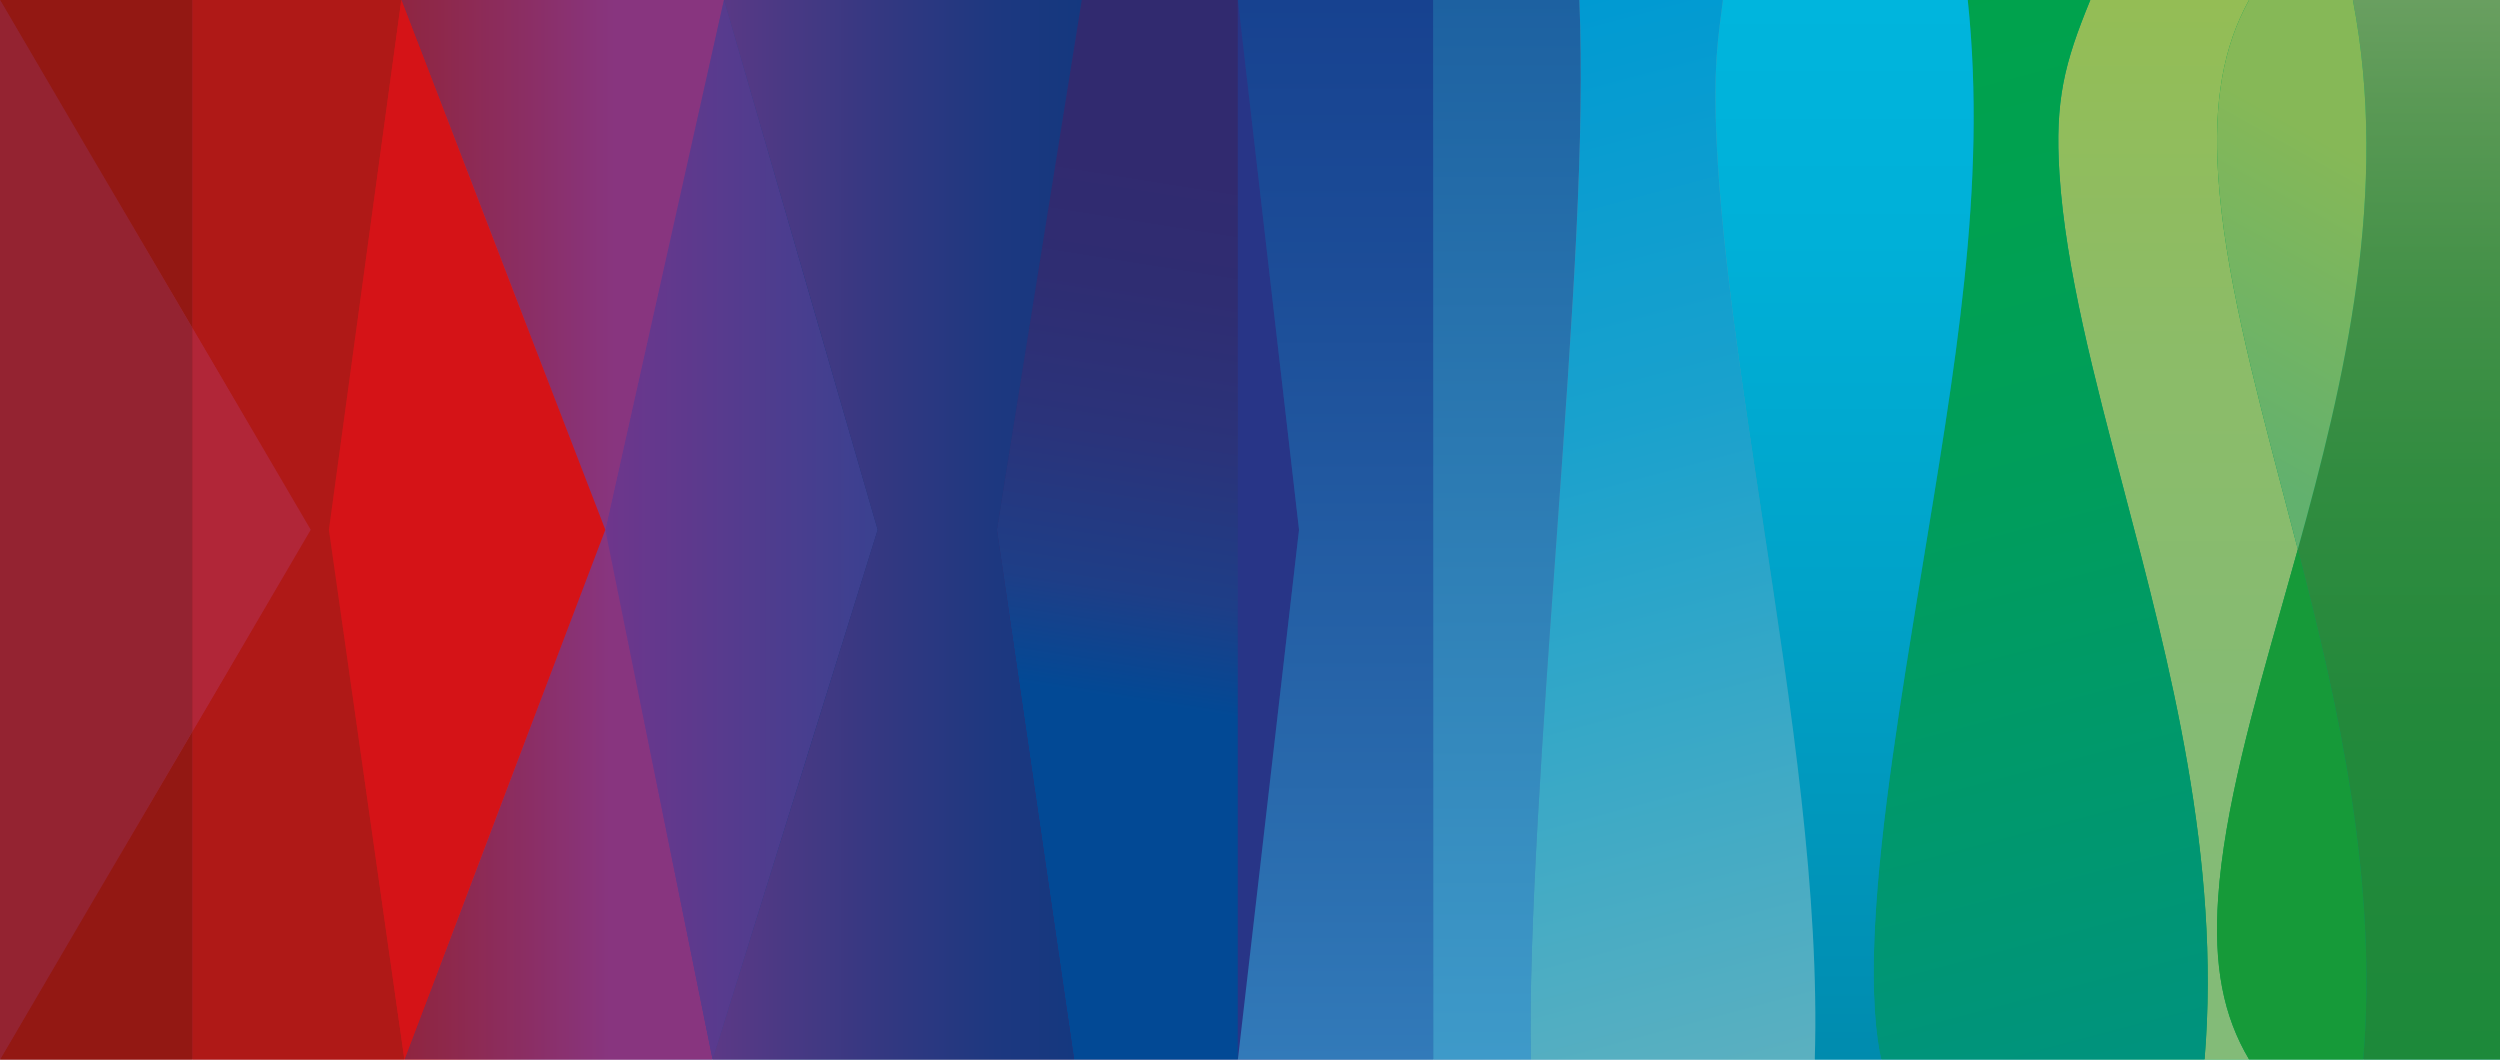
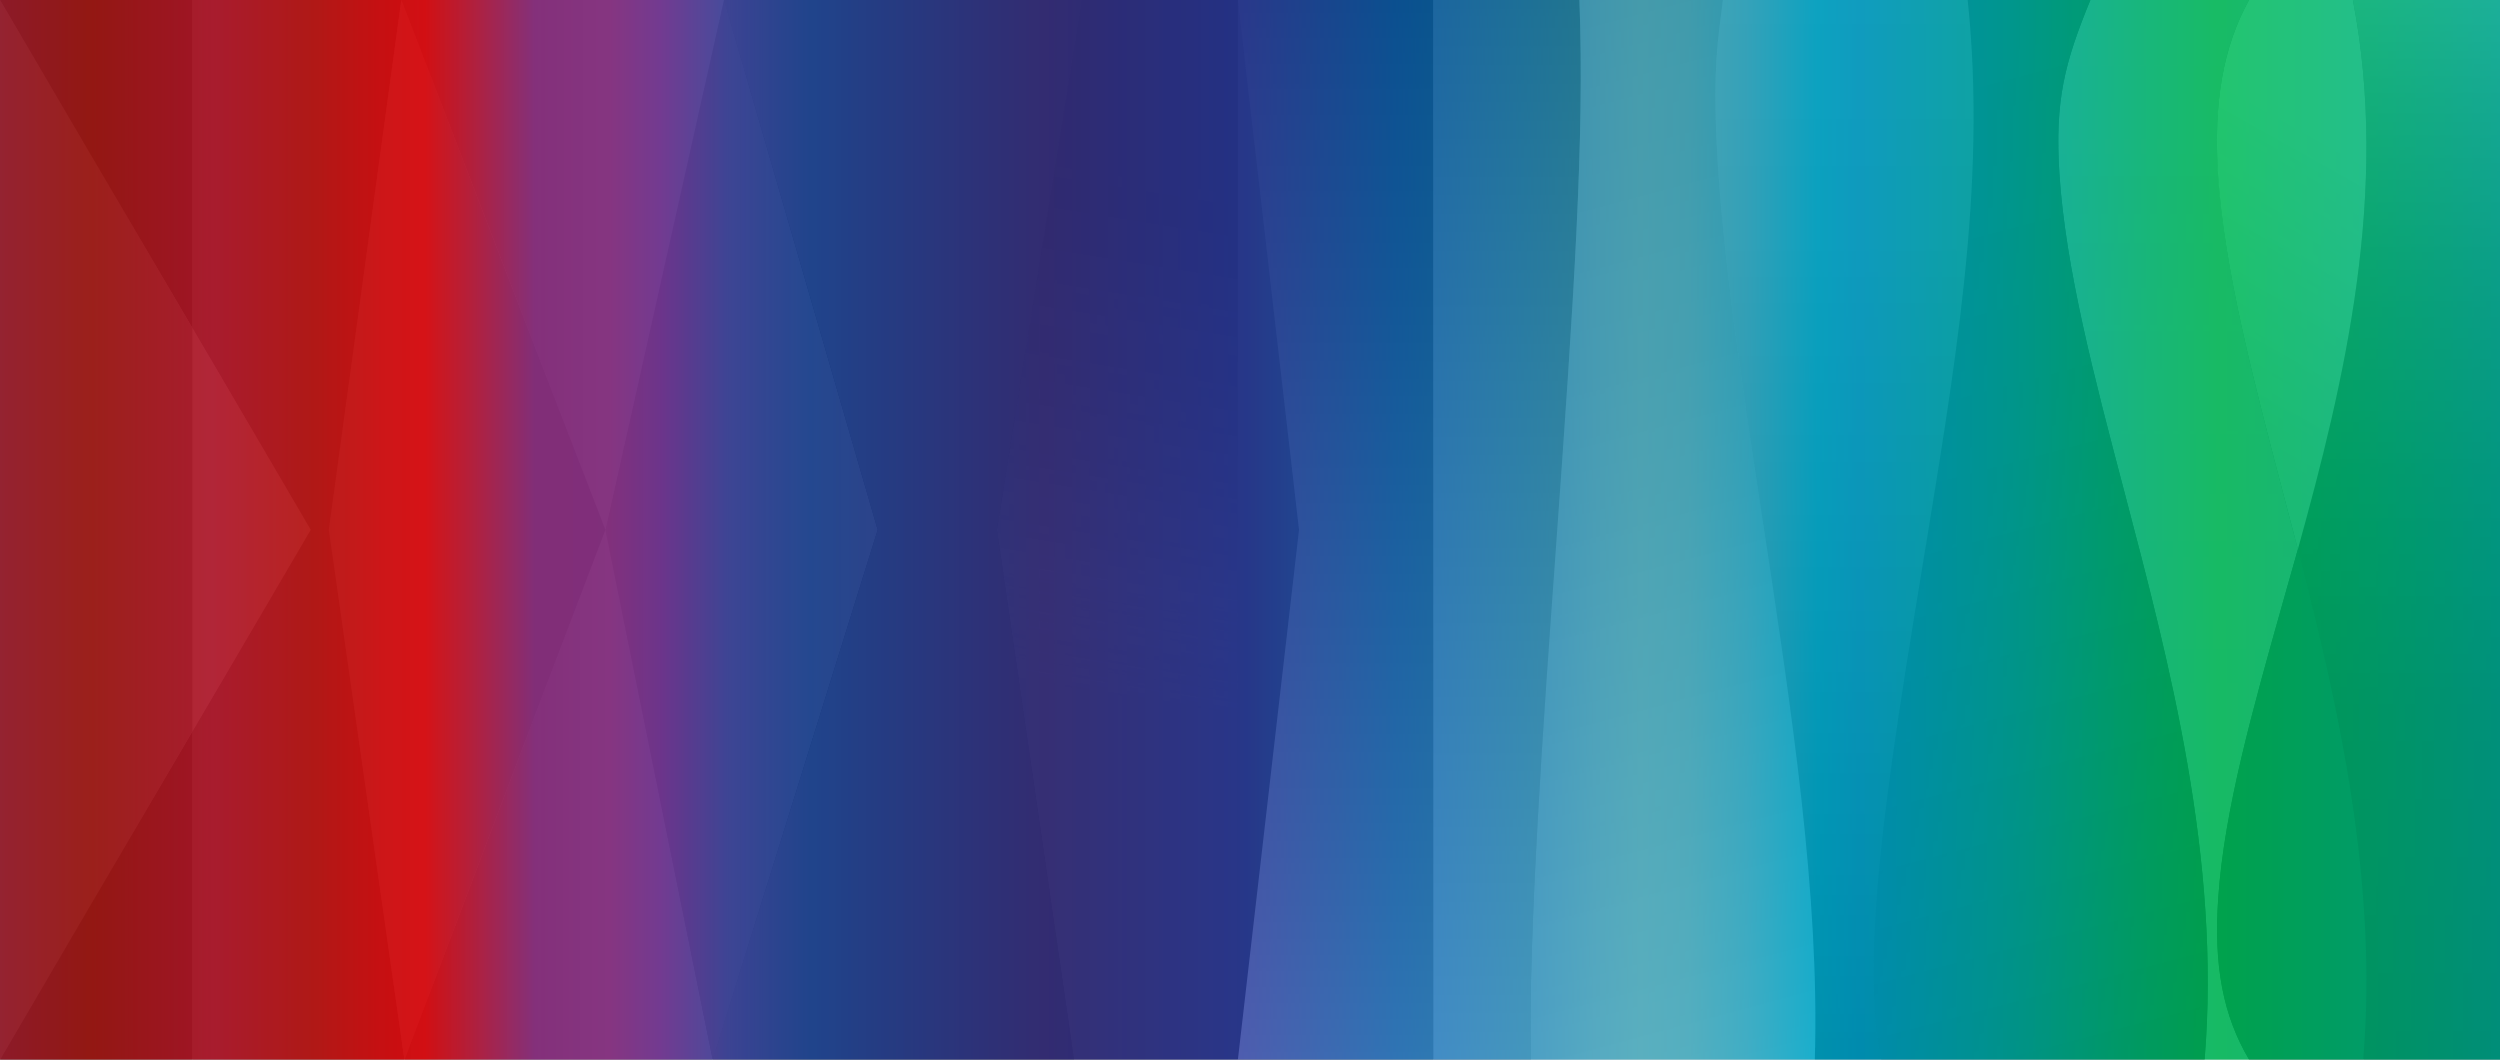
- <svg xmlns="http://www.w3.org/2000/svg" version="1.1" id="BOSCH_SUPERGRAPHIC_A3_4C" x="0px" y="0px" viewBox="0 0 1300 550.951" style="enable-background:new 0 0 1300 550.951;" xml:space="preserve">
-   <g>
-     <linearGradient id="SVGID_1_" gradientUnits="userSpaceOnUse" x1="0" y1="275.476" x2="1300" y2="275.476">
-       <stop offset="0" style="stop-color:#942331" />
-       <stop offset="0.036" style="stop-color:#931813" />
-       <stop offset="0.085" style="stop-color:#B12638" />
-       <stop offset="0.124" style="stop-color:#AF1917" />
-       <stop offset="0.126" style="stop-color:#B11917" />
-       <stop offset="0.153" style="stop-color:#CB1517" />
-       <stop offset="0.17" style="stop-color:#D51317" />
-       <stop offset="0.175" style="stop-color:#CE1B24" />
-       <stop offset="0.188" style="stop-color:#BB2742" />
-       <stop offset="0.205" style="stop-color:#9B326B" />
-       <stop offset="0.214" style="stop-color:#88357F" />
-       <stop offset="0.244" style="stop-color:#853580" />
-       <stop offset="0.264" style="stop-color:#6E368C" />
-       <stop offset="0.291" style="stop-color:#3A4190" />
-       <stop offset="0.324" style="stop-color:#14387F" />
-       <stop offset="0.393" style="stop-color:#2B2F75" />
-       <stop offset="0.418" style="stop-color:#312A6F" />
-       <stop offset="0.476" style="stop-color:#2A3281" />
-       <stop offset="0.494" style="stop-color:#283587" />
-       <stop offset="0.558" style="stop-color:#1D61A1" />
-       <stop offset="0.567" style="stop-color:#2169A5" />
-       <stop offset="0.609" style="stop-color:#3D8FB6" />
-       <stop offset="0.639" style="stop-color:#53A7BE" />
-       <stop offset="0.656" style="stop-color:#5BB0C0" />
-       <stop offset="0.675" style="stop-color:#53ADBE" />
-       <stop offset="0.699" style="stop-color:#36A3BA" />
-       <stop offset="0.727" style="stop-color:#0095B3" />
-       <stop offset="0.743" style="stop-color:#008BAE" />
-       <stop offset="0.798" style="stop-color:#009490" />
-       <stop offset="0.887" style="stop-color:#00A24C" />
-       <stop offset="1" style="stop-color:#00937D" />
+ <svg xmlns="http://www.w3.org/2000/svg" version="1.2" viewBox="0 0 1300 551" width="1300" height="551">
+   <defs>
+     <linearGradient id="g1" x1="0" y1="275.5" x2="1300" y2="275.5" gradientUnits="userSpaceOnUse">
+       <stop offset="0" stop-color="#942331" />
+       <stop offset=".036" stop-color="#931813" />
+       <stop offset=".085" stop-color="#b12638" />
+       <stop offset=".124" stop-color="#af1917" />
+       <stop offset=".126" stop-color="#b11917" />
+       <stop offset=".153" stop-color="#cb1517" />
+       <stop offset=".17" stop-color="#d51317" />
+       <stop offset=".175" stop-color="#ce1b24" />
+       <stop offset=".188" stop-color="#bb2742" />
+       <stop offset=".205" stop-color="#9b326b" />
+       <stop offset=".214" stop-color="#88357f" />
+       <stop offset=".244" stop-color="#853580" />
+       <stop offset=".264" stop-color="#6e368c" />
+       <stop offset=".291" stop-color="#3a4190" />
+       <stop offset=".324" stop-color="#14387f" />
+       <stop offset=".393" stop-color="#2b2f75" />
+       <stop offset=".418" stop-color="#312a6f" />
+       <stop offset=".476" stop-color="#2a3281" />
+       <stop offset=".494" stop-color="#283587" />
+       <stop offset=".558" stop-color="#1d61a1" />
+       <stop offset=".567" stop-color="#2169a5" />
+       <stop offset=".609" stop-color="#3d8fb6" />
+       <stop offset=".639" stop-color="#53a7be" />
+       <stop offset=".656" stop-color="#5bb0c0" />
+       <stop offset=".675" stop-color="#53adbe" />
+       <stop offset=".699" stop-color="#36a3ba" />
+       <stop offset=".727" stop-color="#0095b3" />
+       <stop offset=".743" stop-color="#008bae" />
+       <stop offset=".798" stop-color="#009490" />
+       <stop offset=".887" stop-color="#00a24c" />
+       <stop offset="1" stop-color="#00937d" />
    </linearGradient>
-     <rect style="fill:url(#SVGID_1_);" width="1300" height="550.951" />
-     <g>
-       <linearGradient id="SVGID_2_" gradientUnits="userSpaceOnUse" x1="370.575" y1="413.215" x2="210.291" y2="413.215">
-         <stop offset="0" style="stop-color:#88357F" />
-         <stop offset="0.335" style="stop-color:#88357F" />
-         <stop offset="0.6" style="stop-color:#8B2E64" />
-         <stop offset="0.871" style="stop-color:#8E284A" />
-         <stop offset="1" style="stop-color:#8F2540" />
-         <stop offset="1" style="stop-color:#8F2540" />
-       </linearGradient>
-       <polygon style="fill:url(#SVGID_2_);" points="210.291,550.951 370.575,550.951 314.769,275.478   " />
-       <linearGradient id="SVGID_3_" gradientUnits="userSpaceOnUse" x1="647.054" y1="0.537" x2="588.825" y2="364.652">
-         <stop offset="0" style="stop-color:#312A6F" />
-         <stop offset="0.243" style="stop-color:#312A6F" />
-         <stop offset="0.418" style="stop-color:#2F2D72" />
-         <stop offset="0.625" style="stop-color:#2B337A" />
-         <stop offset="0.846" style="stop-color:#1E3E87" />
-         <stop offset="1" style="stop-color:#024995" />
-       </linearGradient>
-       <polygon style="fill:url(#SVGID_3_);" points="643.698,0 562.507,0 518.42,275.478 558.542,550.951 643.698,550.951   " />
-       <linearGradient id="SVGID_4_" gradientUnits="userSpaceOnUse" x1="314.769" y1="275.476" x2="456.407" y2="275.476">
-         <stop offset="0" style="stop-color:#6E368C" />
-         <stop offset="1" style="stop-color:#3A4190" />
-       </linearGradient>
-       <polygon style="fill:url(#SVGID_4_);" points="376.519,0 376.46,0 314.769,275.478 370.575,550.951 456.407,275.478   " />
-       <linearGradient id="SVGID_5_" gradientUnits="userSpaceOnUse" x1="562.507" y1="275.476" x2="370.575" y2="275.476">
-         <stop offset="0" style="stop-color:#14387F" />
-         <stop offset="0.231" style="stop-color:#1D3880" />
-         <stop offset="0.504" style="stop-color:#313881" />
-         <stop offset="0.798" style="stop-color:#493984" />
-         <stop offset="1" style="stop-color:#5C3986" />
-       </linearGradient>
-       <polygon style="fill:url(#SVGID_5_);" points="562.507,0 376.519,0 456.407,275.478 370.575,550.951 558.542,550.951     518.42,275.478   " />
-       <polygon style="fill:#AF1917;" points="208.692,0 100.019,0 100.019,170.517 161.584,275.478 100.019,380.439 100.019,550.951     210.291,550.951 171.039,275.478   " />
-       <linearGradient id="SVGID_6_" gradientUnits="userSpaceOnUse" x1="377.743" y1="137.739" x2="204.35" y2="137.739">
-         <stop offset="0" style="stop-color:#88357F" />
-         <stop offset="0.335" style="stop-color:#88357F" />
-         <stop offset="0.6" style="stop-color:#8B2E64" />
-         <stop offset="0.871" style="stop-color:#8E284A" />
-         <stop offset="1" style="stop-color:#8F2540" />
-         <stop offset="1" style="stop-color:#8F2540" />
-       </linearGradient>
-       <polygon style="fill:url(#SVGID_6_);" points="376.46,0 208.692,0 314.769,275.478   " />
-       <polygon style="fill:#931813;" points="100.019,0 0,0 100.019,170.517   " />
-       <polygon style="fill:#B12638;" points="161.584,275.478 100.019,170.517 100.019,380.439   " />
-       <polygon style="fill:#931813;" points="0,550.951 100.019,550.951 100.019,380.439   " />
-       <polygon style="fill:#942331;" points="100.019,170.517 0,0 0,550.951 100.019,380.439   " />
-       <polygon style="fill:#D51317;" points="208.692,0 171.039,275.478 210.291,550.951 314.769,275.478   " />
-       <linearGradient id="SVGID_7_" gradientUnits="userSpaceOnUse" x1="1132.594" y1="0" x2="1132.594" y2="550.951">
-         <stop offset="0" style="stop-color:#94BD55" />
-         <stop offset="0.333" style="stop-color:#8CBC68" />
-         <stop offset="0.689" style="stop-color:#85BB74" />
-         <stop offset="1" style="stop-color:#83BB78" />
-       </linearGradient>
-       <path style="fill:url(#SVGID_7_);" d="M1153.453,466.693c3.146-45.624,18.03-98.224,33.784-153.919    c2.517-8.906,5.08-17.959,7.633-27.144c-2.557-9.868-5.118-19.605-7.641-29.183c-15.75-59.865-30.636-116.4-33.779-165.44    c-2.438-38.07,2.544-66.549,16.055-91.008h-82.537c-13.508,32.851-18.495,52.288-16.05,90.358    c3.141,49.035,18.03,105.573,33.779,165.435c23.34,88.675,50.35,190.901,41.677,295.157h23.172    C1156.008,528.183,1151.009,502.149,1153.453,466.693z" />
-       <linearGradient id="SVGID_8_" gradientUnits="userSpaceOnUse" x1="961.37" y1="5.851" x2="1104.704" y2="548.346">
-         <stop offset="0" style="stop-color:#00A24C" />
-         <stop offset="0.198" style="stop-color:#00A150" />
-         <stop offset="0.478" style="stop-color:#009D5C" />
-         <stop offset="0.805" style="stop-color:#009770" />
-         <stop offset="1" style="stop-color:#00937D" />
-       </linearGradient>
-       <path style="fill:url(#SVGID_8_);" d="M1104.696,255.794c-15.75-59.862-30.638-116.4-33.779-165.435    c-2.444-38.07,2.542-57.508,16.05-90.358h-63.731c10.184,96.975-6.793,191.879-24.457,299.847    c-10.312,62.998-20.977,128.132-23.739,180.931c-1.99,37.968,0.657,58.907,3.21,70.174h168.123    C1155.046,446.695,1128.036,344.468,1104.696,255.794z" />
-       <path style="fill:#169A39;" d="M1194.87,285.631c-2.553,9.184-5.116,18.238-7.633,27.144    c-15.754,55.695-30.638,108.295-33.784,153.919c-2.444,35.456,2.555,61.489,16.091,84.258h59.335    C1236.621,457.95,1215.981,367.104,1194.87,285.631z" />
-       <linearGradient id="SVGID_9_" gradientUnits="userSpaceOnUse" x1="1247.435" y1="0" x2="1247.435" y2="550.951">
-         <stop offset="0" style="stop-color:#699F60" />
-         <stop offset="0.096" style="stop-color:#5A9955" />
-         <stop offset="0.265" style="stop-color:#449148" />
-         <stop offset="0.452" style="stop-color:#318C40" />
-         <stop offset="0.672" style="stop-color:#23893B" />
-         <stop offset="1" style="stop-color:#1D893A" />
-       </linearGradient>
-       <path style="fill:url(#SVGID_9_);" d="M1223.501,0c19.203,99.489-4.408,198.521-28.631,285.631    c21.111,81.474,41.751,172.319,34.01,265.32H1300V0H1223.501z" />
-       <linearGradient id="SVGID_10_" gradientUnits="userSpaceOnUse" x1="959.163" y1="0" x2="959.163" y2="550.951">
-         <stop offset="0" style="stop-color:#00B5DD" />
-         <stop offset="0.224" style="stop-color:#00B0D8" />
-         <stop offset="0.548" style="stop-color:#00A3C9" />
-         <stop offset="0.931" style="stop-color:#008FB3" />
-         <stop offset="1" style="stop-color:#008BAE" />
-       </linearGradient>
-       <path style="fill:url(#SVGID_10_);" d="M975.04,480.778c2.762-52.799,13.427-117.933,23.739-180.931    C1016.444,191.879,1033.42,96.975,1023.236,0H895.911c-2.547,20.516-5.18,34.49-3.191,75.227    c2.764,56.746,13.421,126.752,23.73,194.459c15.18,99.683,29.843,195.693,27.226,281.265h34.573    C975.697,539.684,973.05,518.746,975.04,480.778z" />
-       <polygon style="fill:#283587;" points="643.698,0 643.698,550.951 675.504,275.478   " />
-       <linearGradient id="SVGID_11_" gradientUnits="userSpaceOnUse" x1="1136.385" y1="224.521" x2="1218.488" y2="78.058">
-         <stop offset="0" style="stop-color:#62B16E" />
-         <stop offset="1" style="stop-color:#86B857" />
-       </linearGradient>
-       <path style="fill:url(#SVGID_11_);" d="M1153.449,91.008c3.144,49.04,18.03,105.574,33.779,165.44    c2.523,9.578,5.084,19.315,7.641,29.183c24.223-87.11,47.834-186.142,28.631-285.631h-53.997    C1155.993,24.459,1151.011,52.938,1153.449,91.008z" />
-       <linearGradient id="SVGID_12_" gradientUnits="userSpaceOnUse" x1="775.499" y1="12.269" x2="921.435" y2="556.911">
-         <stop offset="0" style="stop-color:#009AD2" />
-         <stop offset="0.379" style="stop-color:#19A1CD" />
-         <stop offset="1" style="stop-color:#5BB0C0" />
-       </linearGradient>
-       <path style="fill:url(#SVGID_12_);" d="M916.451,269.686c-10.309-67.707-20.966-137.713-23.73-194.459    c-1.99-40.738,0.644-54.712,3.191-75.227h-74.622c2.745,72.183-2.7,153.316-12.506,289.038    c-5.654,78.253-14.391,198.692-12.645,261.913h147.539C946.294,465.38,931.632,369.369,916.451,269.686z" />
-       <linearGradient id="SVGID_13_" gradientUnits="userSpaceOnUse" x1="694.551" y1="0" x2="694.551" y2="550.951">
-         <stop offset="0" style="stop-color:#174290" />
-         <stop offset="0.265" style="stop-color:#1C4D98" />
-         <stop offset="0.802" style="stop-color:#2A6DAF" />
-         <stop offset="1" style="stop-color:#327AB9" />
-       </linearGradient>
-       <polygon style="fill:url(#SVGID_13_);" points="643.698,0 675.504,275.478 643.698,550.951 745.302,550.951 745.404,0   " />
-       <linearGradient id="SVGID_14_" gradientUnits="userSpaceOnUse" x1="783.65" y1="550.951" x2="783.65" y2="0">
-         <stop offset="0" style="stop-color:#3E9AC9" />
-         <stop offset="1" style="stop-color:#1D61A1" />
-       </linearGradient>
-       <path style="fill:url(#SVGID_14_);" d="M808.783,289.038C818.589,153.316,824.034,72.183,821.289,0h-75.885l-0.102,550.951h50.837    C794.392,487.73,803.129,367.291,808.783,289.038z" />
+     <linearGradient id="g2" x1="370.6" y1="413.2" x2="210.3" y2="413.2" gradientUnits="userSpaceOnUse">
+       <stop offset="0" stop-color="#88357f" />
+       <stop offset=".335" stop-color="#88357f" />
+       <stop offset=".6" stop-color="#8b2e64" />
+       <stop offset=".871" stop-color="#8e284a" />
+       <stop offset="1" stop-color="#8f2540" />
+       <stop offset="1" stop-color="#8f2540" />
+     </linearGradient>
+     <linearGradient id="g3" x1="647.1" y1=".5" x2="588.8" y2="364.7" gradientUnits="userSpaceOnUse">
+       <stop offset="0" stop-color="#312a6f" />
+       <stop offset=".243" stop-color="#312a6f" />
+       <stop offset=".418" stop-color="#2f2d72" />
+       <stop offset=".625" stop-color="#2b337a" />
+       <stop offset=".846" stop-color="#1e3e87" />
+       <stop offset="1" stop-color="#024995" />
+     </linearGradient>
+     <linearGradient id="g4" x1="314.8" y1="275.5" x2="456.4" y2="275.5" gradientUnits="userSpaceOnUse">
+       <stop offset="0" stop-color="#6e368c" />
+       <stop offset="1" stop-color="#3a4190" />
+     </linearGradient>
+     <linearGradient id="g5" x1="562.5" y1="275.5" x2="370.6" y2="275.5" gradientUnits="userSpaceOnUse">
+       <stop offset="0" stop-color="#14387f" />
+       <stop offset=".231" stop-color="#1d3880" />
+       <stop offset=".504" stop-color="#313881" />
+       <stop offset=".798" stop-color="#493984" />
+       <stop offset="1" stop-color="#5c3986" />
+     </linearGradient>
+     <linearGradient id="g6" x1="377.7" y1="137.7" x2="204.4" y2="137.7" gradientUnits="userSpaceOnUse">
+       <stop offset="0" stop-color="#88357f" />
+       <stop offset=".335" stop-color="#88357f" />
+       <stop offset=".6" stop-color="#8b2e64" />
+       <stop offset=".871" stop-color="#8e284a" />
+       <stop offset="1" stop-color="#8f2540" />
+       <stop offset="1" stop-color="#8f2540" />
+     </linearGradient>
+     <linearGradient id="g7" x1="1132.6" y1="0" x2="1132.6" y2="551" gradientUnits="userSpaceOnUse">
+       <stop offset="0" stop-color="#94bd55" />
+       <stop offset=".333" stop-color="#8cbc68" />
+       <stop offset=".689" stop-color="#85bb74" />
+       <stop offset="1" stop-color="#83bb78" />
+     </linearGradient>
+     <linearGradient id="g8" x1="961.4" y1="5.9" x2="1104.7" y2="548.3" gradientUnits="userSpaceOnUse">
+       <stop offset="0" stop-color="#00a24c" />
+       <stop offset=".198" stop-color="#00a150" />
+       <stop offset=".478" stop-color="#009d5c" />
+       <stop offset=".805" stop-color="#009770" />
+       <stop offset="1" stop-color="#00937d" />
+     </linearGradient>
+     <linearGradient id="g9" x1="1247.4" y1="0" x2="1247.4" y2="551" gradientUnits="userSpaceOnUse">
+       <stop offset="0" stop-color="#699f60" />
+       <stop offset=".096" stop-color="#5a9955" />
+       <stop offset=".265" stop-color="#449148" />
+       <stop offset=".452" stop-color="#318c40" />
+       <stop offset=".672" stop-color="#23893b" />
+       <stop offset="1" stop-color="#1d893a" />
+     </linearGradient>
+     <linearGradient id="g10" x1="959.2" y1="0" x2="959.2" y2="551" gradientUnits="userSpaceOnUse">
+       <stop offset="0" stop-color="#00b5dd" />
+       <stop offset=".224" stop-color="#00b0d8" />
+       <stop offset=".548" stop-color="#00a3c9" />
+       <stop offset=".931" stop-color="#008fb3" />
+       <stop offset="1" stop-color="#008bae" />
+     </linearGradient>
+     <linearGradient id="g11" x1="1136.4" y1="224.5" x2="1218.5" y2="78.1" gradientUnits="userSpaceOnUse">
+       <stop offset="0" stop-color="#62b16e" />
+       <stop offset="1" stop-color="#86b857" />
+     </linearGradient>
+     <linearGradient id="g12" x1="775.5" y1="12.3" x2="921.4" y2="556.9" gradientUnits="userSpaceOnUse">
+       <stop offset="0" stop-color="#009ad2" />
+       <stop offset=".379" stop-color="#19a1cd" />
+       <stop offset="1" stop-color="#5bb0c0" />
+     </linearGradient>
+     <linearGradient id="g13" x1="694.6" y1="0" x2="694.6" y2="551" gradientUnits="userSpaceOnUse">
+       <stop offset="0" stop-color="#174290" />
+       <stop offset=".265" stop-color="#1c4d98" />
+       <stop offset=".802" stop-color="#2a6daf" />
+       <stop offset="1" stop-color="#327ab9" />
+     </linearGradient>
+     <linearGradient id="g14" x1="783.6" y1="551" x2="783.6" y2="0" gradientUnits="userSpaceOnUse">
+       <stop offset="0" stop-color="#3e9ac9" />
+       <stop offset="1" stop-color="#1d61a1" />
+     </linearGradient>
+   </defs>
+   <style>
+ 		.s0 { fill: url(#g1) } 
+ 		.s1 { fill: url(#g2) } 
+ 		.s2 { opacity: .8;fill: url(#g3) } 
+ 		.s3 { fill: url(#g4) } 
+ 		.s4 { fill: url(#g5) } 
+ 		.s5 { fill: #af1917 } 
+ 		.s6 { fill: url(#g6) } 
+ 		.s7 { fill: #931813 } 
+ 		.s8 { fill: #b12638 } 
+ 		.s9 { fill: #942331 } 
+ 		.s10 { fill: #d51317 } 
+ 		.s11 { opacity: .5;fill: url(#g7) } 
+ 		.s12 { fill: url(#g8) } 
+ 		.s13 { fill: #169a39 } 
+ 		.s14 { fill: url(#g9) } 
+ 		.s15 { opacity: .7;fill: url(#g10) } 
+ 		.s16 { opacity: .3;fill: #283587 } 
+ 		.s17 { opacity: .8;fill: url(#g11) } 
+ 		.s18 { opacity: .7;fill: url(#g12) } 
+ 		.s19 { fill: url(#g13) } 
+ 		.s20 { fill: url(#g14) } 
+ 	</style>
+   <g id="Layer">
+     <path id="Layer" class="s0" d="m0 0h1300v551h-1300z" />
+     <g id="Layer" style="opacity: .8;mix-blend-mode: luminosity">
+       <path id="Layer" class="s1" d="m210.3 551h160.3l-55.8-275.5z" />
+       <path id="Layer" class="s2" d="m643.7 0h-81.2l-44.1 275.5 40.1 275.5h85.2z" />
+       <path id="Layer" class="s3" d="m376.5 0l-61.7 275.5 55.8 275.5 85.8-275.5z" />
+       <path id="Layer" class="s4" d="m562.5 0h-186l79.9 275.5-85.8 275.5h187.9l-40.1-275.5z" />
+       <path id="Layer" class="s5" d="m208.7 0h-108.7v170.5l61.6 105-61.6 104.9v170.6h110.3l-39.3-275.5z" />
+       <path id="Layer" class="s6" d="m376.5 0h-167.8l106.1 275.5z" />
+       <path id="Layer" class="s7" d="m100 0h-100l100 170.5z" />
+       <path id="Layer" class="s8" d="m161.6 275.5l-61.6-105v209.9z" />
+       <path id="Layer" class="s7" d="m0 551h100v-170.6z" />
+       <path id="Layer" class="s9" d="m100 170.5l-100-170.5v551l100-170.6z" />
+       <path id="Layer" class="s10" d="m208.7 0l-37.7 275.5 39.3 275.5 104.5-275.5z" />
+       <path id="Layer" class="s11" d="m1153.5 466.7c3.1-45.6 18-98.2 33.7-153.9q3.8-13.4 7.7-27.2-3.9-14.8-7.7-29.2c-15.7-59.8-30.6-116.4-33.7-165.4-2.5-38.1 2.5-66.5 16-91h-82.5c-13.5 32.9-18.5 52.3-16.1 90.4 3.2 49 18 105.5 33.8 165.4 23.3 88.7 50.3 190.9 41.7 295.1h23.1c-13.5-22.7-18.5-48.8-16-84.2z" />
+       <path id="Layer" class="s12" d="m1104.7 255.8c-15.8-59.9-30.6-116.4-33.8-165.4-2.4-38.1 2.6-57.5 16.1-90.4h-63.8c10.2 97-6.8 191.9-24.4 299.8-10.3 63-21 128.2-23.8 181-2 37.9 0.7 58.9 3.2 70.2h168.2c8.6-104.3-18.4-206.5-41.7-295.2z" />
+       <path id="Layer" class="s13" d="m1194.9 285.6q-3.9 13.8-7.7 27.2c-15.7 55.7-30.6 108.3-33.7 153.9-2.5 35.4 2.5 61.5 16 84.3h59.4c7.7-93.1-12.9-183.9-34-265.4z" />
+       <path id="Layer" class="s14" d="m1223.5 0c19.2 99.5-4.4 198.5-28.6 285.6 21.1 81.5 41.7 172.3 34 265.4h71.1v-551z" />
+       <path id="Layer" class="s15" d="m975 480.8c2.8-52.8 13.5-118 23.8-181 17.6-107.9 34.6-202.8 24.4-299.8h-127.3c-2.5 20.5-5.2 34.5-3.2 75.2 2.8 56.8 13.4 126.8 23.7 194.5 15.2 99.7 29.9 195.7 27.3 281.3h34.5c-2.5-11.3-5.2-32.3-3.2-70.2z" />
+       <path id="Layer" class="s16" d="m643.7 0v551l31.8-275.5z" />
+       <path id="Layer" class="s17" d="m1153.4 91c3.2 49 18.1 105.6 33.8 165.4q3.8 14.4 7.7 29.2c24.2-87.1 47.8-186.1 28.6-285.6h-54c-13.5 24.5-18.5 52.9-16.1 91z" />
+       <path id="Layer" class="s18" d="m916.5 269.7c-10.4-67.7-21-137.7-23.8-194.5-2-40.7 0.7-54.7 3.2-75.2h-74.6c2.7 72.2-2.7 153.3-12.5 289-5.7 78.3-14.4 198.7-12.7 262h147.6c2.6-85.6-12.1-181.6-27.2-281.3z" />
+       <path id="Layer" class="s19" d="m643.7 0l31.8 275.5-31.8 275.5h101.6l0.1-551z" />
+       <path id="Layer" class="s20" d="m808.8 289c9.8-135.7 15.2-216.8 12.5-289h-75.9l-0.1 551h50.8c-1.7-63.3 7-183.7 12.7-262z" />
    </g>
  </g>
</svg>
